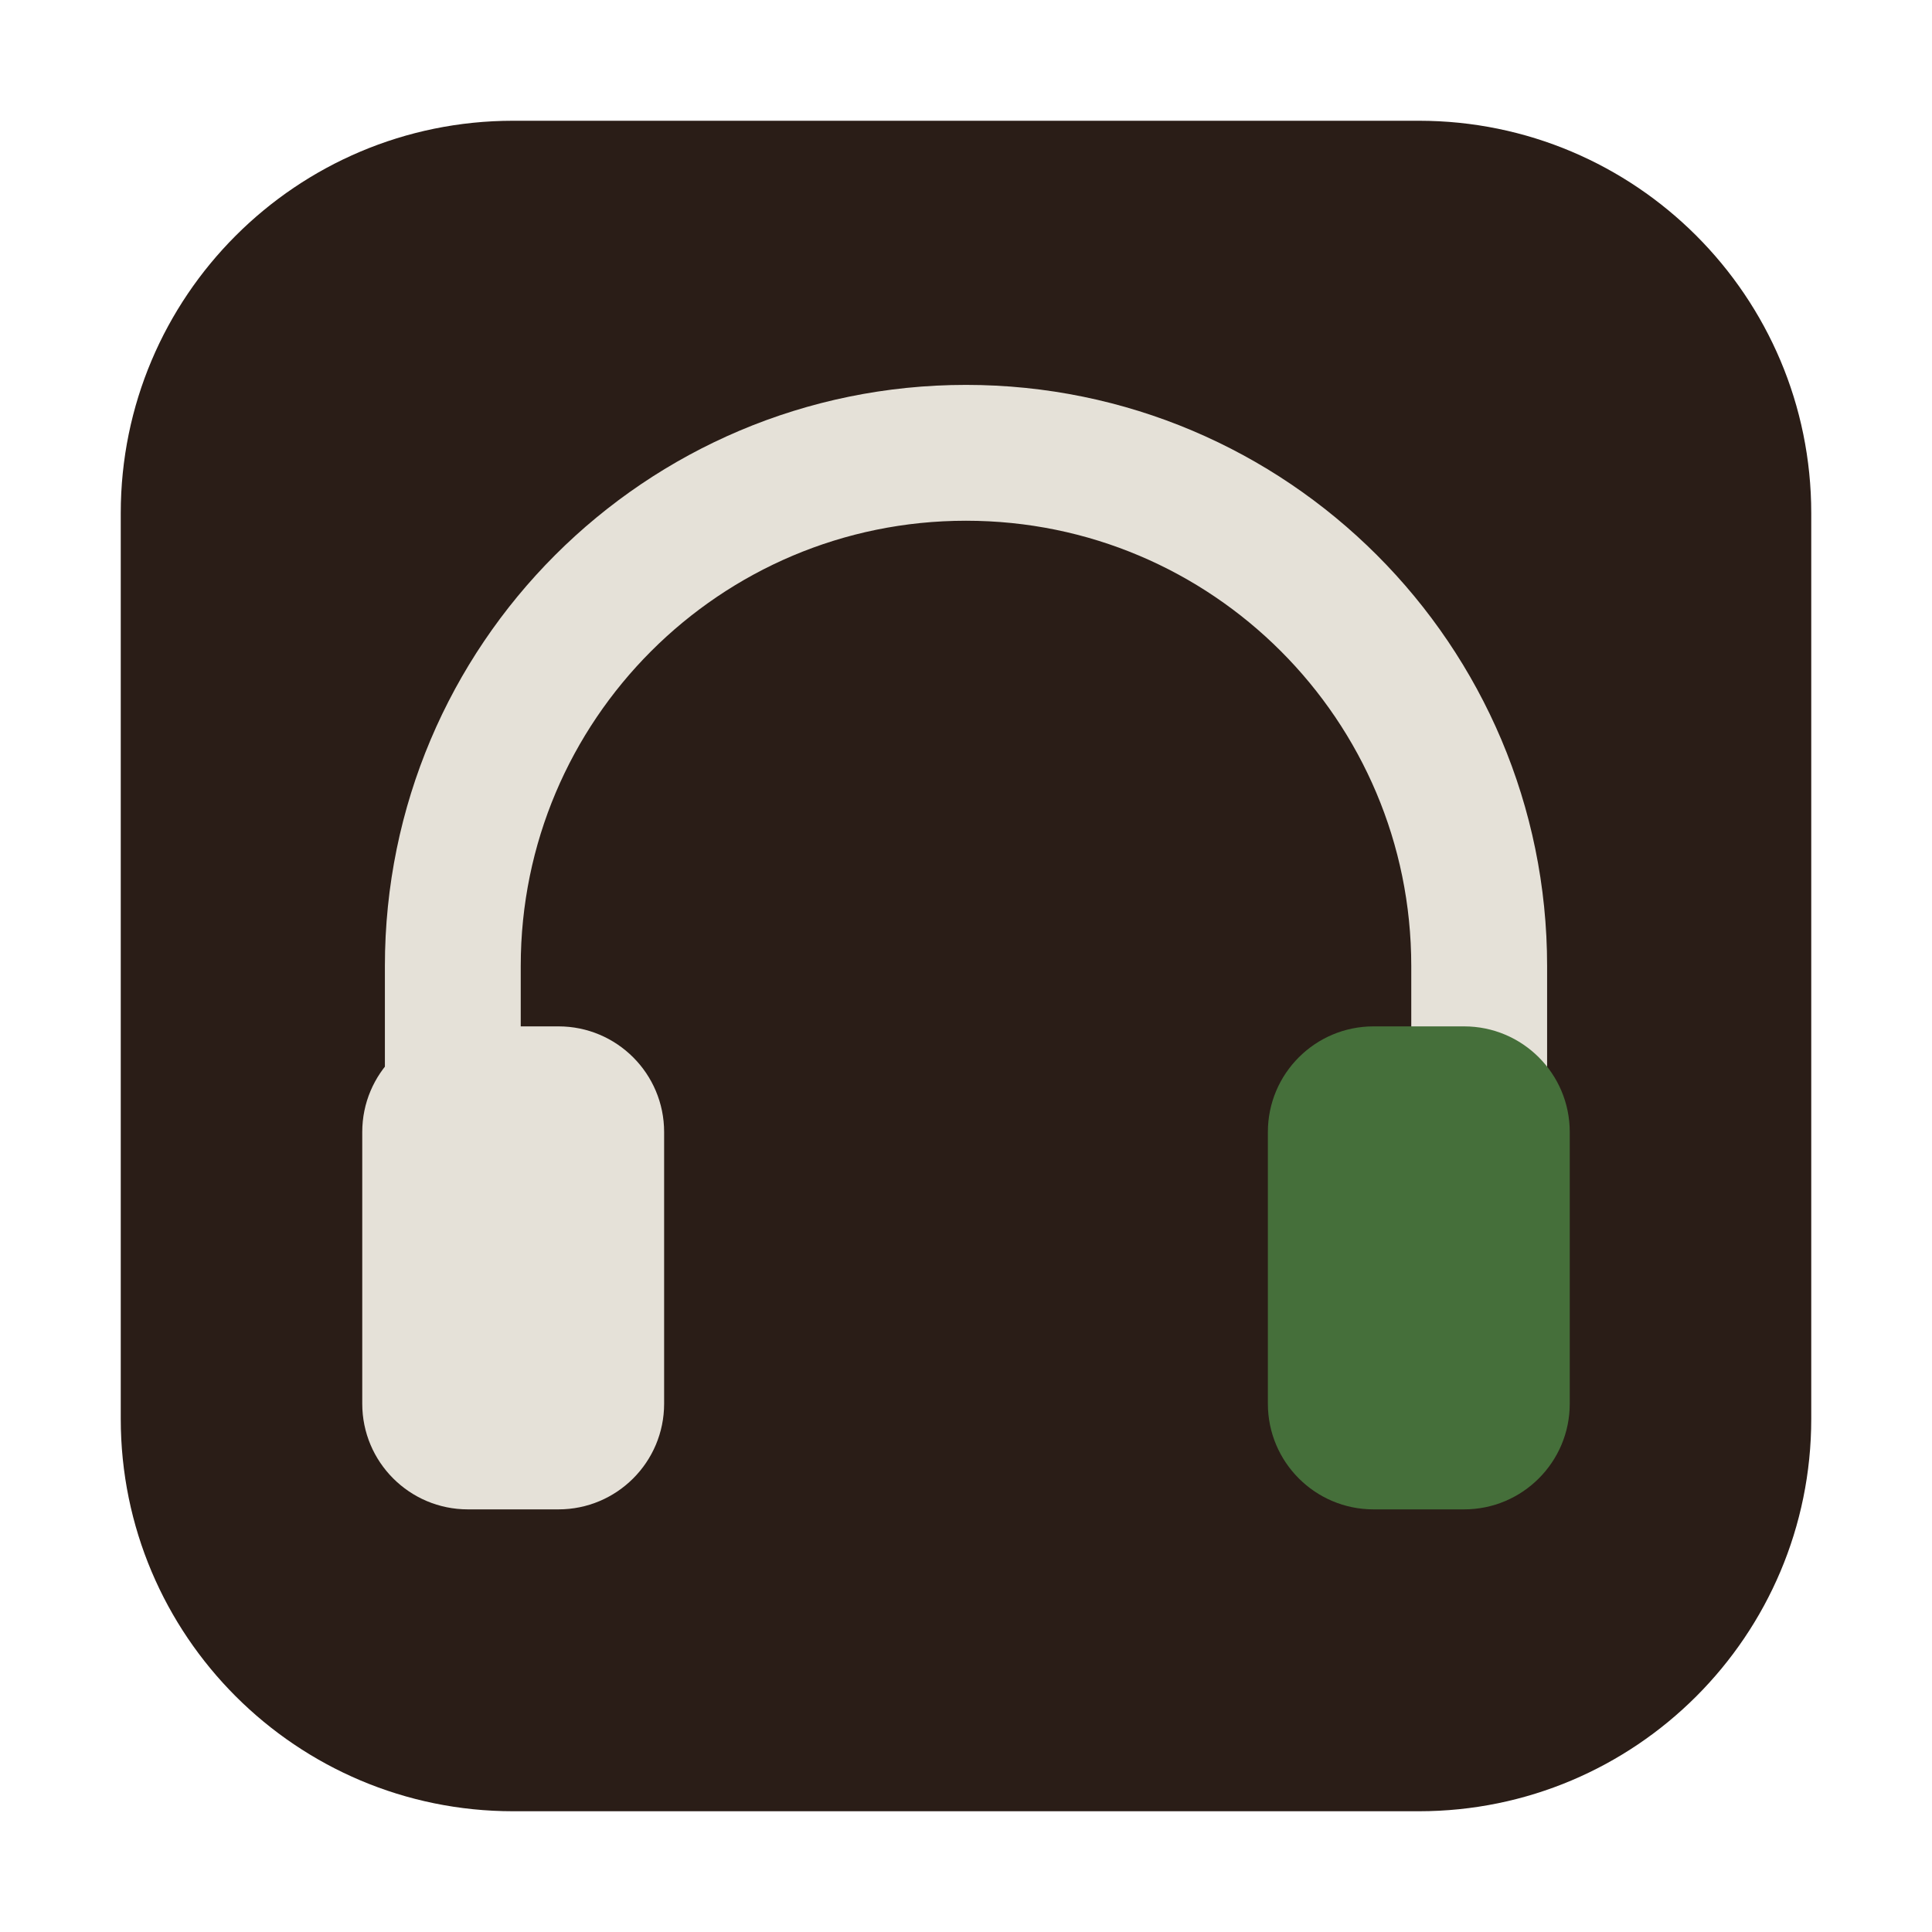
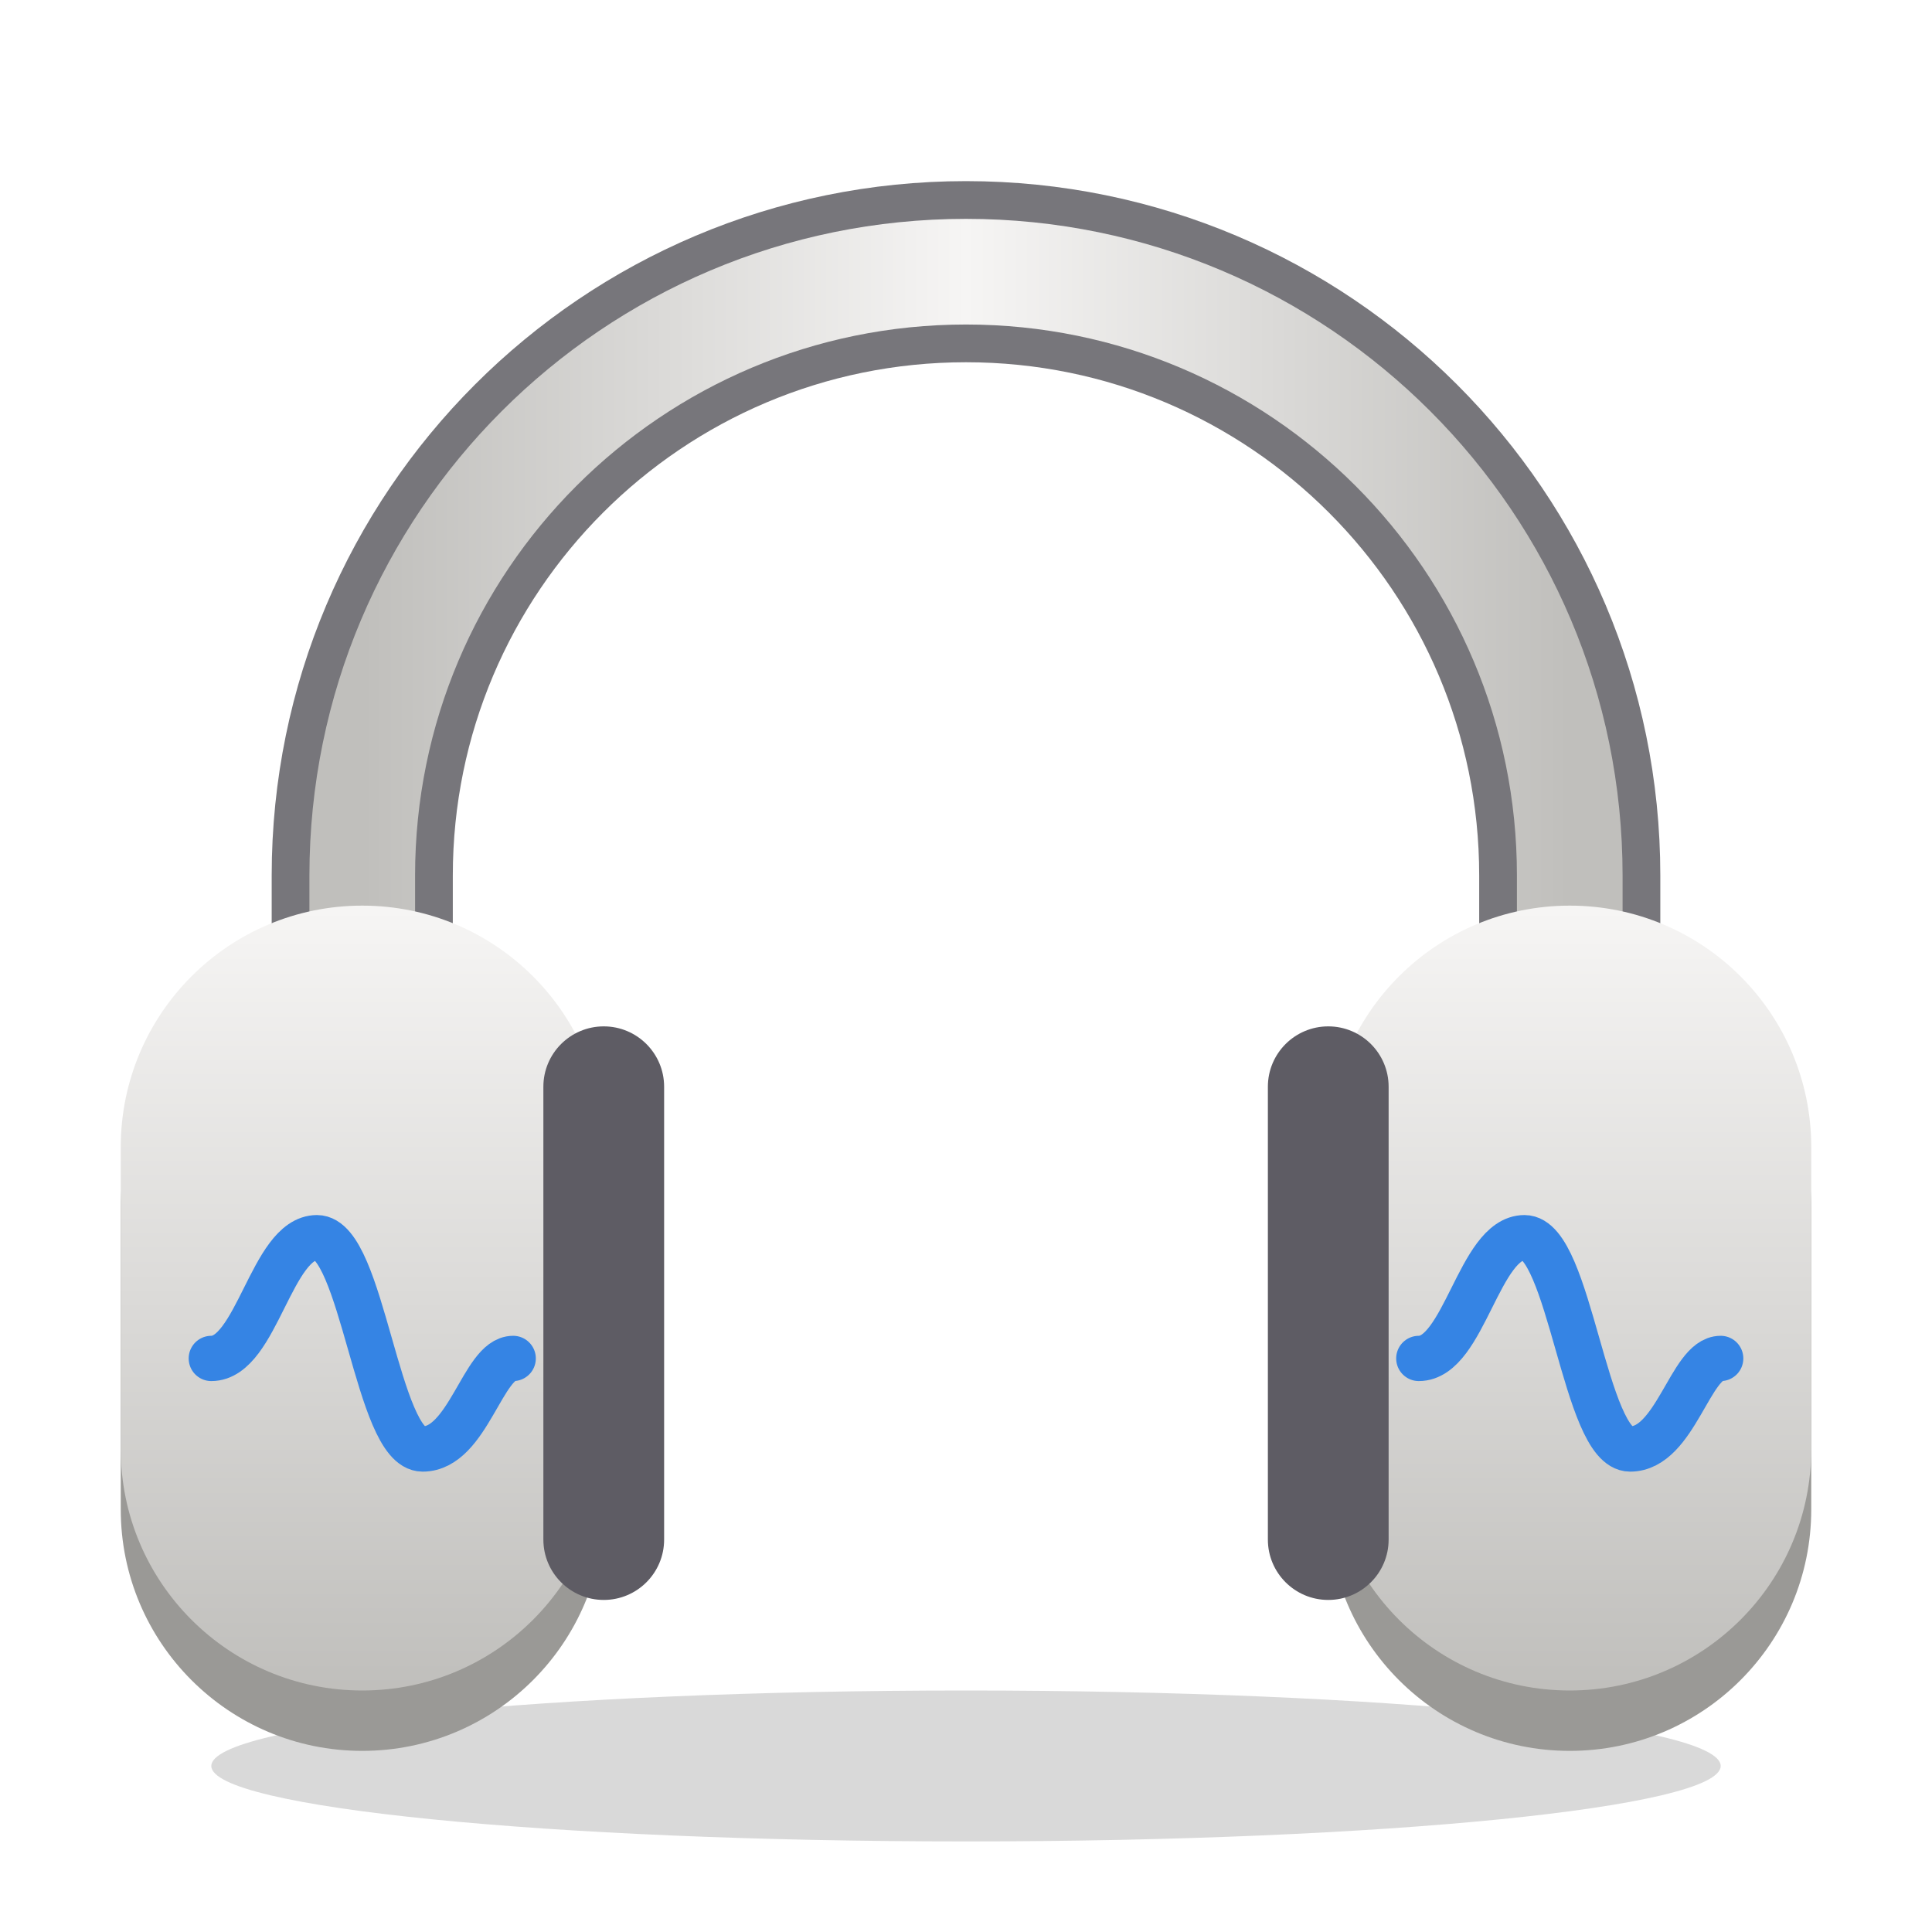
<svg xmlns="http://www.w3.org/2000/svg" viewBox="0 0 128 128" width="128" height="128">
-   <rect x="8" y="8" width="112" height="112" rx="26" fill="#2a1d17" />
-   <path d="M30 76V64a34 34 0 0 1 68 0v12" fill="none" stroke="#e5e1d8" stroke-width="9" stroke-linecap="round" />
-   <rect x="24" y="68" width="20" height="32" rx="7" fill="#e5e1d8" />
-   <rect x="84" y="68" width="20" height="32" rx="7" fill="#456f3a" />
+   <defs>
+     <linearGradient id="cup" x1="0" y1="0" x2="0" y2="1">
+       <stop offset="0" stop-color="#f6f5f4" />
+       <stop offset="1" stop-color="#c0bfbc" />
+     </linearGradient>
+     <linearGradient id="band" x1="0" y1="0" x2="1" y2="0">
+       <stop offset="0" stop-color="#c0bfbc" />
+       <stop offset="0.5" stop-color="#f6f5f4" />
+       <stop offset="1" stop-color="#c0bfbc" />
+     </linearGradient>
+   </defs>
+   <ellipse cx="64" cy="117" rx="50" ry="5" fill="#000" opacity="0.15" />
+   <path d="M24 70V58a40 40 0 0 1 80 0v12" fill="none" stroke="#77767b" stroke-width="12" stroke-linecap="round" />
+   <path d="M24 70V58a40 40 0 0 1 80 0v12" fill="none" stroke="url(#band)" stroke-width="7" stroke-linecap="round" />
+   <rect x="8" y="64" width="32" height="52" rx="16" fill="#9a9996" />
+   <rect x="8" y="60" width="32" height="52" rx="16" fill="url(#cup)" />
+   <rect x="36" y="68" width="8" height="38" rx="4" fill="#5e5c64" />
+   <rect x="88" y="64" width="32" height="52" rx="16" fill="#9a9996" />
+   <rect x="88" y="60" width="32" height="52" rx="16" fill="url(#cup)" />
+   <rect x="84" y="68" width="8" height="38" rx="4" fill="#5e5c64" />
+   <path d="M14 90c3 0 4-8 7-8s4 14 7 14 4-6 6-6" fill="none" stroke="#3584e4" stroke-width="3" stroke-linecap="round" />
+   <path d="M94 90c3 0 4-8 7-8s4 14 7 14 4-6 6-6" fill="none" stroke="#3584e4" stroke-width="3" stroke-linecap="round" />
</svg>
